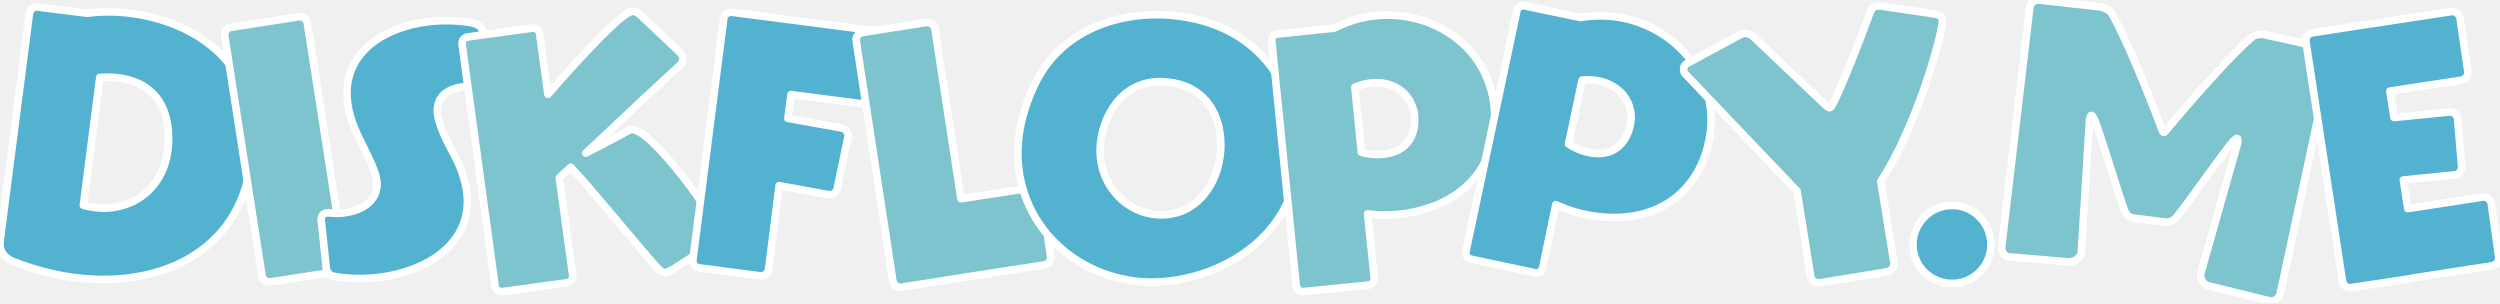
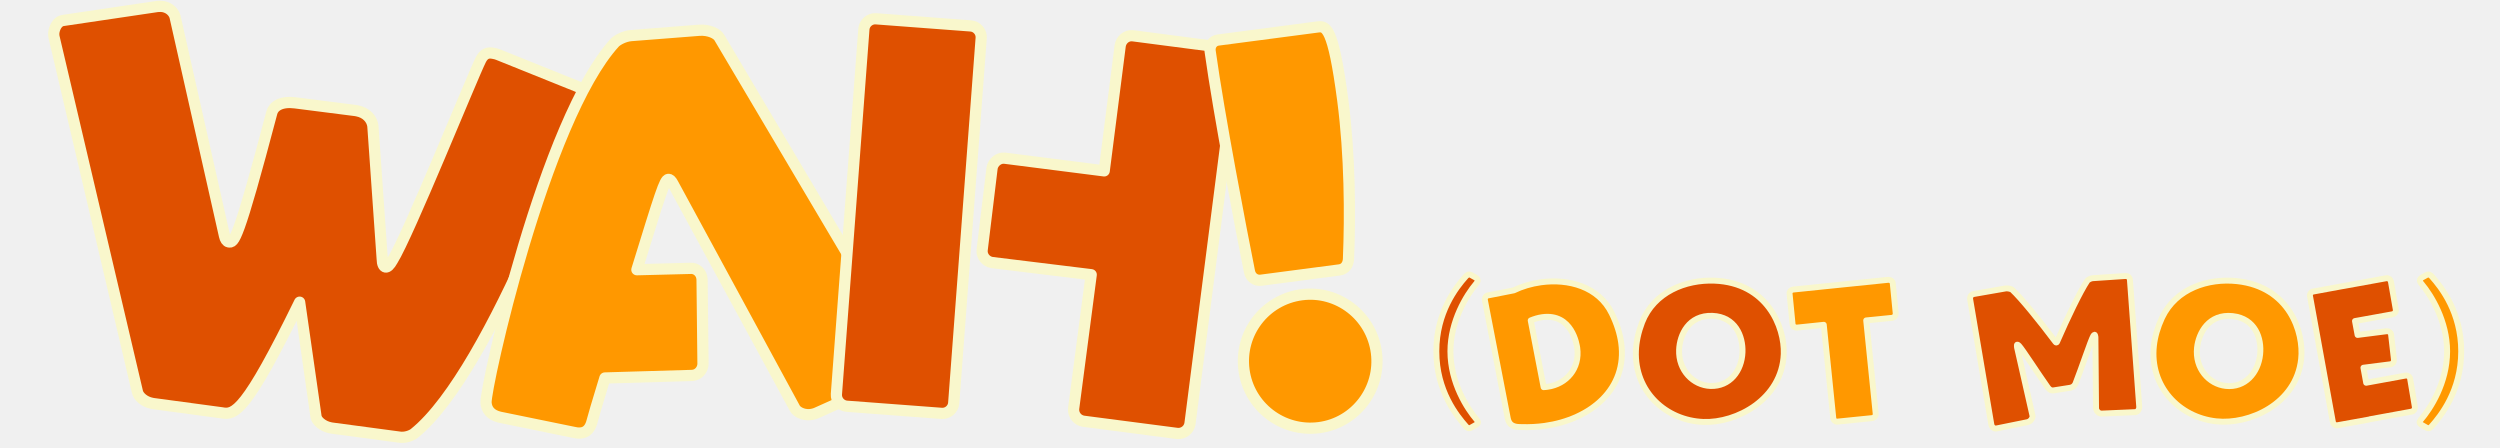
- <svg xmlns="http://www.w3.org/2000/svg" width="100%" height="100%" viewBox="0 0 2797 339" version="1.1" xml:space="preserve" style="fill-rule:evenodd;clip-rule:evenodd;stroke-linejoin:round;stroke-miterlimit:2;">
-   <g id="Artboard1" transform="matrix(1.0925,0,0,0.235401,0,0)">
-     <rect x="0" y="0" width="2560" height="1440" style="fill:none;" />
-     <clipPath id="_clip1">
-       <rect x="0" y="0" width="2560" height="1440" />
-     </clipPath>
-     <g clip-path="url(#_clip1)">
-       <g transform="matrix(0.900331,0.765949,-0.165039,4.17845,-302.854,-1622.91)">
-         <path d="M442.969,579.781C443.665,592.993 450.271,598.556 461.745,601.338C464.179,601.686 466.961,602.033 469.742,602.729C486.084,605.51 502.426,606.901 518.42,606.901C617.167,606.901 703.397,553.008 703.397,454.609C703.397,435.137 699.92,413.58 692.27,390.284C672.451,329.437 610.909,304.055 552.147,304.055C531.633,304.055 511.119,307.184 493.038,313.095L437.406,316.224C432.886,316.224 429.409,320.396 429.409,324.917L442.969,579.781ZM519.811,381.244C527.808,379.158 536.501,377.767 544.846,377.767C609.17,377.767 609.518,446.612 609.518,452.522C609.518,496.68 576.139,525.539 535.805,525.539C533.024,525.539 530.242,525.539 527.461,525.192L519.811,381.244Z" style="fill:rgb(82,178,207);fill-rule:nonzero;stroke:white;stroke-width:8.5px;" />
+ <svg xmlns="http://www.w3.org/2000/svg" width="100%" height="100%" viewBox="0 0 1893 339" version="1.1" xml:space="preserve" style="fill-rule:evenodd;clip-rule:evenodd;stroke-linejoin:round;stroke-miterlimit:2;">
+   <g transform="matrix(1,0,0,1,0,-420.871)">
+     <g id="Artboard2" transform="matrix(0.73917,0,0,0.235401,0,420.871)">
+       <rect x="0" y="0" width="2560" height="1440" style="fill:none;" />
+       <g transform="matrix(1.62833,0,0,5.11304,-84.1879,-2332.06)">
+         <g transform="matrix(0.9823,0.187314,-0.187314,0.9823,115.768,-33.3744)">
+           <path d="M326.769,715.888C330.602,715.888 334.435,713.529 335.909,711.76C377.188,663.11 403.135,488.853 403.135,488.263C403.135,483.545 401.071,479.418 395.764,478.238L343.281,467.918C342.101,467.624 340.922,467.624 339.742,467.624C336.204,467.624 334.14,469.098 332.961,472.931C329.717,484.135 308.783,589.987 302.001,607.383C300.822,610.921 299.643,612.395 298.463,612.395C297.284,612.395 296.104,610.921 295.515,607.972L273.991,526.594C272.516,522.466 268.388,519.222 262.491,519.222L261.607,519.222L223.276,521.581C214.136,522.171 210.303,526.299 210.008,530.427C204.111,614.754 202.047,615.344 198.509,615.344C197.329,615.344 196.15,614.164 195.265,612.1L138.949,482.661C138.064,480.597 135.116,477.648 130.398,477.648C129.219,477.648 128.039,477.943 126.86,478.238L70.249,497.993C67.3,498.878 65.826,502.416 65.826,505.954C65.826,507.134 66.121,508.608 66.711,509.787L159.883,718.836C161.063,721.49 165.191,724.144 170.203,724.144L171.088,724.144L214.431,721.785C222.687,721.785 229.173,718.836 249.518,644.239L273.106,712.939C273.991,715.593 278.413,718.247 283.426,718.247L284.31,718.247L326.769,715.888Z" style="fill:rgb(223,80,0);fill-rule:nonzero;stroke:rgb(249,247,204);stroke-width:7.06px;" />
+         </g>
+         <g transform="matrix(0.996964,-0.077866,0.077866,0.996964,-83.3213,42.4174)">
+           <path d="M650.81,701.735C653.758,700.556 655.233,697.312 655.233,694.364C655.233,692.889 654.643,691.12 654.053,689.941L551.74,481.776C550.561,479.123 545.548,476.174 539.356,476.174L496.603,476.174C492.18,476.174 487.757,478.238 485.988,479.712C437.928,524.53 387.508,690.236 387.508,699.376C387.508,703.799 389.867,707.337 395.469,709.106L440.581,722.08C442.35,722.669 443.825,722.964 445.299,722.964C448.837,722.964 451.196,720.9 452.67,717.362C453.555,714.708 457.683,703.799 463.285,689.646L517.832,692.3L518.422,692.3C522.255,692.3 525.203,689.056 525.498,685.518L529.036,632.74L529.036,632.15C529.036,628.317 526.088,625.074 522.255,625.074L488.642,623.305C507.218,576.423 510.461,568.168 512.82,568.168C513.704,568.168 514.589,569.052 515.473,571.116L580.93,717.952C581.815,720.016 585.353,722.669 590.071,722.669C591.545,722.669 593.314,722.375 594.788,721.785L650.81,701.735Z" style="fill:rgb(255,152,0);fill-rule:nonzero;stroke:rgb(249,247,204);stroke-width:7.06px;" />
+         </g>
+         <g transform="matrix(0.997179,0.0750623,-0.0750623,0.997179,-50.4766,-58.4735)">
+           <path d="M899.664,721.785C903.497,721.785 906.74,718.836 907.035,715.003L919.124,485.02C919.124,481.187 916.175,477.648 912.342,477.648L853.077,474.405L852.488,474.405C848.655,474.405 845.706,477.648 845.411,481.187L841.283,560.502L778.48,557.258L777.89,557.258C774.352,557.258 771.109,560.502 770.814,564.04L768.455,615.639L768.455,616.228C768.455,619.767 771.404,623.01 775.237,623.305L838.04,626.253L833.322,711.17C833.322,715.003 836.271,718.247 840.104,718.541L899.664,721.785ZM750.764,720.311C754.597,720.311 757.841,717.067 757.841,713.234L757.841,482.956C757.841,479.123 754.597,475.879 750.764,475.879L690.909,475.879C687.076,475.879 683.833,479.123 683.833,482.956L683.833,713.234C683.833,717.067 687.076,720.311 690.909,720.311L750.764,720.311Z" style="fill:rgb(223,80,0);fill-rule:nonzero;stroke:rgb(249,247,204);stroke-width:7.06px;" />
+         </g>
+         <g transform="matrix(0.991478,-0.130275,0.130275,0.991478,-201.194,134.945)">
+           <path d="M1022.32,629.497C1025.86,629.497 1028.22,626.843 1028.81,623.305C1033.53,596.178 1038.24,558.732 1038.24,523.94C1038.24,477.059 1033.82,476.174 1028.51,476.174L965.415,476.174C961.877,476.174 959.518,479.123 959.518,482.366C959.813,523.055 964.236,597.063 966.005,623.305C966.3,626.843 968.954,629.497 972.492,629.497L1022.32,629.497ZM996.67,726.208C1019.67,726.208 1038.54,707.337 1038.54,684.044C1038.54,660.751 1019.67,641.88 996.67,641.88C973.376,641.88 954.506,660.751 954.506,684.044C954.506,707.337 973.376,726.208 996.67,726.208Z" style="fill:rgb(255,152,0);fill-rule:nonzero;stroke:rgb(249,247,204);stroke-width:7.06px;" />
+         </g>
      </g>
-       <g transform="matrix(0.904463,-0.652716,0.140641,4.19763,-493.033,-677.805)">
-         <path d="M835.175,598.556C839.695,598.556 843.52,594.732 843.52,590.212L843.52,318.658C843.52,314.138 839.695,310.313 835.175,310.313L758.333,310.313C753.813,310.313 749.989,314.138 749.989,318.658L749.989,590.212C749.989,594.732 753.813,598.556 758.333,598.556L835.175,598.556Z" style="fill:rgb(126,196,207);fill-rule:nonzero;stroke:white;stroke-width:8.5px;" />
-       </g>
-       <g transform="matrix(0.909603,0.474567,-0.102255,4.22148,-417.761,-1667.16)">
-         <path d="M893.589,596.123C894.632,600.643 898.804,604.467 903.324,604.467C906.801,604.815 909.931,604.815 913.408,604.815C973.56,604.815 1042.75,570.74 1042.75,513.022C1042.75,495.637 1036.49,476.166 1021.89,454.609C1005.9,432.008 997.203,415.666 997.203,403.844C997.203,384.026 1018.41,375.681 1041.01,375.681L1043.1,375.681C1045.19,375.681 1050.4,373.595 1050.4,368.031C1050.4,367.336 1050.4,366.293 1050.05,365.25L1037.88,313.79C1035.8,306.488 1028.84,305.098 1015.28,305.098C956.87,305.098 894.284,336.043 894.284,390.98C894.284,408.017 900.543,427.488 914.798,449.045C933.574,478.252 939.833,488.683 939.833,500.157C939.833,522.062 914.103,534.58 890.459,534.58L889.069,534.58C886.982,534.58 881.767,536.318 881.767,541.534C881.767,542.229 881.767,543.272 882.115,543.968L893.589,596.123Z" style="fill:rgb(82,178,207);fill-rule:nonzero;stroke:white;stroke-width:8.5px;" />
-       </g>
-       <g transform="matrix(0.906906,-0.57507,0.12391,4.20897,-550.726,-504.967)">
-         <path d="M1335.86,576.304C1340.73,574.217 1342.12,570.74 1342.12,567.263C1342.12,551.617 1281.97,438.614 1260.41,438.614C1256.93,438.614 1253.81,440.353 1250.33,441.744L1206.17,457.738C1246.5,428.879 1307.7,385.416 1322.3,375.681C1326.13,373.247 1328.21,370.118 1328.21,366.641C1328.21,364.207 1327.17,361.773 1325.08,359.339L1287.53,312.747C1284.4,308.922 1281.62,307.532 1278.84,307.532C1263.19,307.532 1177.31,382.982 1173.14,386.807L1173.14,318.31C1173.14,314.138 1169.66,311.009 1165.84,311.009L1092.82,311.009C1088.65,311.009 1085.52,314.138 1085.52,318.31L1085.52,591.255C1085.52,595.079 1088.65,598.556 1092.82,598.556L1165.84,598.556C1169.66,598.556 1173.14,595.079 1173.14,591.255L1173.14,481.034L1187.39,470.951C1187.39,471.298 1187.74,471.994 1188.09,472.341C1202,490.074 1255.2,577.694 1269.45,597.513C1271.89,600.643 1274.32,602.033 1277.1,602.033C1279.88,602.033 1282.66,600.643 1286.14,599.252L1335.86,576.304Z" style="fill:rgb(126,196,207);fill-rule:nonzero;stroke:white;stroke-width:8.5px;" />
-       </g>
-       <g transform="matrix(0.912779,0.317071,-0.0683193,4.23623,-499.273,-1679.62)">
-         <path d="M1444.69,597.861C1449.21,597.861 1453.04,594.384 1453.39,589.864L1458.25,495.637L1513.88,501.548L1514.58,501.548C1519.1,501.548 1522.93,498.071 1523.27,493.899L1530.92,435.485L1530.92,434.442C1530.92,430.27 1527.79,426.793 1523.27,426.097L1462.43,419.839L1463.82,393.066L1547.27,397.586L1547.96,397.586C1552.48,397.586 1556.31,393.761 1556.31,389.589L1559.78,323.873L1559.78,323.178C1559.78,318.658 1555.96,314.833 1551.79,314.833L1455.82,309.618L1454.43,309.618L1391.15,306.141C1386.28,306.141 1382.45,309.618 1382.45,314.138L1368.2,585.344L1368.2,586.039C1368.2,590.212 1371.68,594.036 1375.85,594.036L1444.69,597.861Z" style="fill:rgb(82,178,207);fill-rule:nonzero;stroke:white;stroke-width:8.5px;" />
-       </g>
-       <g transform="matrix(0.896303,-0.861703,0.185671,4.15976,-621.087,269.662)">
-         <path d="M1761.8,602.729C1766.32,602.729 1769.79,598.904 1770.14,594.732L1774.31,524.496C1774.31,519.976 1770.84,515.804 1765.97,515.456L1684.95,511.284L1695.04,319.353C1695.04,314.486 1691.56,310.661 1687.04,310.313L1615.07,306.836L1614.37,306.836C1609.85,306.836 1606.37,310.313 1606.03,314.486L1591.77,585.692C1591.77,590.559 1595.25,594.384 1599.77,594.732L1672.09,598.209L1673.48,598.209L1761.1,602.729L1761.8,602.729Z" style="fill:rgb(126,196,207);fill-rule:nonzero;stroke:white;stroke-width:8.5px;" />
-       </g>
-       <g transform="matrix(0.906701,0.582018,-0.125407,4.20802,-532.373,-2342.54)">
-         <path d="M2115.41,453.566C2115.41,395.5 2073.68,303.707 1962.42,303.707C1901.22,303.707 1835.16,332.914 1812.56,397.934C1805.26,419.491 1801.78,440.005 1801.78,459.129C1801.78,545.706 1871.32,604.12 1950.6,604.12C2021.18,604.12 2115.41,549.183 2115.41,453.566ZM1962.42,527.278C1926.61,527.278 1893.23,497.376 1893.23,453.218C1893.23,421.577 1910.61,378.462 1961.03,378.462C2009.36,378.462 2027.79,418.796 2027.79,453.218C2027.79,492.508 2003.8,527.278 1962.42,527.278Z" style="fill:rgb(82,178,207);fill-rule:nonzero;stroke:white;stroke-width:8.5px;" />
-       </g>
-       <g transform="matrix(0.904845,-0.641214,0.138162,4.1994,-697.118,258.125)">
-         <path d="M2228.06,601.338C2231.54,601.338 2234.67,598.209 2235.01,594.384L2238.49,522.41C2251.7,526.235 2265.96,528.321 2280.56,528.321C2352.89,528.321 2396.7,483.468 2396.7,419.143C2396.7,352.037 2338.63,304.402 2274.3,304.402C2260.74,304.402 2246.84,306.836 2232.93,311.356L2169.3,308.227L2168.61,308.227C2164.78,308.227 2161.65,311.356 2161.65,314.833L2147.39,589.864C2147.39,594.036 2150.18,597.166 2154.35,597.513L2227.37,601.338L2228.06,601.338ZM2245.79,380.201C2251.36,378.81 2256.92,378.115 2261.79,378.115C2287.52,378.115 2306.99,395.152 2306.99,419.491C2306.99,421.925 2306.99,459.129 2268.74,459.129C2259.35,459.129 2249.62,456.695 2241.97,453.218L2245.79,380.201Z" style="fill:rgb(126,196,207);fill-rule:nonzero;stroke:white;stroke-width:8.5px;" />
-       </g>
-       <g transform="matrix(0.90412,0.662859,-0.142826,4.19604,-608.115,-2888.11)">
-         <path d="M2506.92,601.338C2510.39,601.338 2513.52,598.209 2513.87,594.384L2517.35,522.41C2530.56,526.235 2544.82,528.321 2559.42,528.321C2631.74,528.321 2675.55,483.468 2675.55,419.143C2675.55,352.037 2617.49,304.402 2553.16,304.402C2539.6,304.402 2525.69,306.836 2511.78,311.356L2448.16,308.227L2447.46,308.227C2443.64,308.227 2440.51,311.356 2440.51,314.833L2426.25,589.864C2426.25,594.036 2429.03,597.166 2433.2,597.513L2506.22,601.338L2506.92,601.338ZM2524.65,380.201C2530.21,378.81 2535.78,378.115 2540.64,378.115C2566.37,378.115 2585.85,395.152 2585.85,419.491C2585.85,421.925 2585.85,459.129 2547.6,459.129C2538.21,459.129 2528.47,456.695 2520.83,453.218L2524.65,380.201Z" style="fill:rgb(82,178,207);fill-rule:nonzero;stroke:white;stroke-width:8.5px;" />
-       </g>
-       <g transform="matrix(0.894756,-0.895654,0.192986,4.15258,-746.093,1363.07)">
-         <path d="M2864.35,600.643C2869.22,600.643 2873.39,597.166 2873.74,592.646L2878.61,500.157C2932.5,446.959 2983.96,347.865 2983.96,337.781C2983.96,334.304 2982.22,331.871 2977.7,330.132L2920.33,308.575C2918.25,307.879 2916.86,307.532 2915.12,307.532C2911.64,307.532 2909.21,309.27 2907.12,312.399C2898.43,326.655 2845.58,407.669 2840.36,407.669C2839.32,407.669 2838.28,406.626 2836.88,404.888L2772.91,311.356C2771.52,309.27 2767.69,306.141 2762.48,306.141C2761.43,306.141 2760.04,306.488 2758.65,306.836L2694.33,325.612C2690.85,326.655 2689.11,329.784 2689.11,332.914C2689.11,334.304 2689.46,335.695 2690.16,336.738L2784.73,491.117L2779.51,587.778L2779.51,588.473C2779.51,592.993 2783.34,596.47 2787.86,596.818L2864.35,600.643Z" style="fill:rgb(126,196,207);fill-rule:nonzero;stroke:white;stroke-width:8.5px;" />
-       </g>
-       <g transform="matrix(0.915332,0,0,4.24807,-717.873,-1220.78)">
-         <path d="M3011.78,561.005C3011.78,537.014 2992.31,517.195 2968.32,517.195C2943.98,517.195 2924.5,537.014 2924.5,561.005C2924.5,584.996 2943.98,604.467 2968.32,604.467C2992.31,604.467 3011.78,584.996 3011.78,561.005Z" style="fill:rgb(82,178,207);fill-rule:nonzero;stroke:white;stroke-width:8.5px;" />
-       </g>
-       <g transform="matrix(0.902541,0.707708,-0.15249,4.18871,-632.817,-3479.27)">
-         <path d="M3378.95,601.338C3384.16,601.338 3387.99,596.123 3388.34,591.255L3400.16,321.787L3400.16,321.092C3400.16,317.267 3398.07,312.399 3391.47,312.052L3322.27,308.575L3321.58,308.575C3316.71,308.575 3311.15,311.356 3309.76,313.095C3292.72,333.261 3260.03,384.373 3231.52,433.399C3230.83,434.442 3230.48,435.137 3229.78,435.137C3229.09,435.137 3228.74,434.79 3228.05,433.747C3199.53,384.721 3166.85,333.261 3149.81,313.095C3148.42,311.356 3141.47,308.575 3136.6,308.575L3135.91,308.575L3067.41,312.399C3060.8,313.095 3058.72,318.31 3058.72,322.135L3072.28,591.255C3072.28,596.123 3076.1,601.338 3081.66,601.338L3082.01,601.338L3148.77,595.775C3156.42,595.079 3161.29,587.778 3161.29,583.953L3161.29,583.605L3145.64,435.833L3145.64,433.399C3145.64,431.313 3145.99,429.922 3146.68,429.922C3147.73,429.922 3148.77,430.965 3150.16,432.704C3156.77,441.744 3182.15,493.899 3199.53,525.887C3201.62,530.06 3205.1,535.275 3211.36,535.275L3247.17,533.884C3254.82,533.537 3258.64,528.669 3260.03,525.887C3277.07,493.899 3302.45,439.658 3308.71,430.965C3310.1,429.227 3311.15,428.183 3311.84,428.183C3312.89,428.183 3313.23,429.574 3313.23,432.008L3313.23,433.747L3296.89,583.953L3296.89,584.301C3296.89,588.125 3300.37,595.775 3308.02,596.123L3378.6,601.338L3378.95,601.338Z" style="fill:rgb(126,196,207);fill-rule:nonzero;stroke:white;stroke-width:8.5px;" />
-       </g>
-       <g transform="matrix(0.910865,-0.41918,0.0903206,4.22734,-803.541,271.709)">
-         <path d="M3625.12,594.036C3629.99,593.689 3633.47,589.516 3633.47,584.996L3631.03,524.496C3631.03,520.324 3627.21,516.499 3622.69,516.499L3621.99,516.499L3537.5,521.019L3535.76,488.683L3593.48,488.683C3598.35,488.683 3601.82,484.859 3602.17,479.991L3602.87,426.793L3602.87,426.097C3602.87,421.577 3598.7,418.1 3594.52,418.1L3532.28,418.1L3530.55,388.198L3611.56,384.026C3615.73,383.678 3619.56,379.853 3619.56,375.681L3619.56,374.985L3616.78,314.486C3616.43,310.313 3612.6,306.488 3608.43,306.488L3607.74,306.488L3515.25,311.356L3513.86,311.356L3450.57,314.833C3446.4,314.833 3442.58,318.658 3442.58,322.83L3442.58,323.526L3456.83,594.732C3457.18,598.904 3460.66,602.729 3464.83,602.729L3465.53,602.729L3533.33,599.252C3533.68,599.252 3534.37,598.904 3534.72,598.904L3625.12,594.036Z" style="fill:rgb(82,178,207);fill-rule:nonzero;stroke:white;stroke-width:8.5px;" />
+       <g transform="matrix(1.08899,0,0,3.41949,182.218,-900.313)">
+         <path d="M1220.95,663.011C1221.88,662.394 1222.96,661.778 1222.96,660.544C1222.96,659.928 1222.65,659.157 1221.88,658.232C1212.94,647.902 1197.06,623.541 1197.06,593.784C1197.06,565.415 1212.01,541.055 1221.26,530.108C1222.34,528.874 1222.65,527.949 1222.65,527.024C1222.65,525.945 1221.88,525.174 1220.8,524.403L1216.64,522.09C1216.02,521.782 1215.4,521.474 1214.94,521.474C1213.4,521.474 1212.16,522.553 1211.24,523.632C1202.45,533.5 1183.8,557.089 1183.8,593.784C1183.8,631.096 1203.22,654.84 1211.7,664.399C1212.78,665.632 1213.71,666.095 1214.63,666.095C1215.25,666.095 1215.71,665.941 1216.33,665.632L1220.95,663.011Z" style="fill:rgb(223,80,0);fill-rule:nonzero;stroke:rgb(249,247,204);stroke-width:5.59px;" />
+         <g transform="matrix(0.990492,-0.137573,0.137573,0.990492,-69.4464,184.165)">
+           <path d="M1242.85,649.597C1243.15,655.456 1246.09,657.923 1251.17,659.157C1252.25,659.311 1253.49,659.465 1254.72,659.773C1261.96,661.007 1269.21,661.624 1276.3,661.624C1320.09,661.624 1358.33,637.726 1358.33,594.093C1358.33,585.459 1356.79,575.899 1353.39,565.569C1344.61,538.588 1317.32,527.333 1291.26,527.333C1282.16,527.333 1273.07,528.72 1265.05,531.341L1240.38,532.729C1238.38,532.729 1236.83,534.579 1236.83,536.583L1242.85,649.597ZM1276.92,561.561C1280.47,560.635 1284.32,560.019 1288.02,560.019C1316.55,560.019 1316.7,590.546 1316.7,593.168C1316.7,612.748 1301.9,625.545 1284.01,625.545C1282.78,625.545 1281.55,625.545 1280.31,625.391L1276.92,561.561Z" style="fill:rgb(255,152,0);fill-rule:nonzero;stroke:rgb(249,247,204);stroke-width:5.59px;" />
+         </g>
+         <g transform="matrix(0.999241,0.0389517,-0.0389517,0.999241,24.2226,-55.6835)">
+           <path d="M1510.66,593.63C1510.66,567.882 1492.16,527.178 1442.82,527.178C1415.68,527.178 1386.39,540.13 1376.37,568.961C1373.13,578.52 1371.59,587.617 1371.59,596.097C1371.59,634.488 1402.42,660.39 1437.58,660.39C1468.88,660.39 1510.66,636.03 1510.66,593.63ZM1442.82,626.316C1426.94,626.316 1412.14,613.057 1412.14,593.476C1412.14,579.445 1419.85,560.327 1442.2,560.327C1463.63,560.327 1471.81,578.212 1471.81,593.476C1471.81,610.898 1461.17,626.316 1442.82,626.316Z" style="fill:rgb(223,80,0);fill-rule:nonzero;stroke:rgb(249,247,204);stroke-width:5.59px;" />
+         </g>
+         <g transform="matrix(0.998795,-0.0490748,0.0490748,0.998795,-27.2616,77.677)">
+           <path d="M1590.68,657.769C1592.53,657.615 1594.22,656.073 1594.22,654.069L1594.22,653.915L1589.6,565.723L1613.96,564.49C1616.12,564.336 1617.66,562.486 1617.66,560.481L1616.27,532.266C1616.27,530.108 1614.27,528.566 1612.26,528.566L1551.21,531.804L1522.38,533.346C1520.37,533.5 1518.83,535.042 1518.83,536.892L1518.83,537.2L1520.22,565.723C1520.22,567.728 1522.07,569.27 1524.23,569.27L1549.51,567.882L1554.14,655.919C1554.14,657.769 1555.68,659.465 1557.68,659.465L1557.99,659.465L1590.68,657.769Z" style="fill:rgb(255,152,0);fill-rule:nonzero;stroke:rgb(249,247,204);stroke-width:5.59px;" />
+         </g>
+         <g transform="matrix(0.993146,-0.116878,0.116878,0.993146,-57.3371,210.711)">
+           <path d="M1834.28,659.157C1836.6,659.157 1838.29,656.844 1838.44,654.685L1843.69,535.196L1843.69,534.887C1843.69,533.191 1842.76,531.033 1839.83,530.879L1809.15,529.337L1808.84,529.337C1806.68,529.337 1804.22,530.57 1803.6,531.341C1796.05,540.284 1781.55,562.948 1768.91,584.688C1768.6,585.15 1768.45,585.459 1768.14,585.459C1767.83,585.459 1767.68,585.304 1767.37,584.842C1754.73,563.102 1740.23,540.284 1732.68,531.341C1732.06,530.57 1728.98,529.337 1726.82,529.337L1726.51,529.337L1696.14,531.033C1693.21,531.341 1692.28,533.654 1692.28,535.35L1698.3,654.685C1698.3,656.844 1699.99,659.157 1702.46,659.157L1702.61,659.157L1732.22,656.69C1735.61,656.381 1737.77,653.144 1737.77,651.448L1737.77,651.293L1730.83,585.767L1730.83,584.688C1730.83,583.763 1730.98,583.146 1731.29,583.146C1731.75,583.146 1732.22,583.608 1732.83,584.379C1735.76,588.388 1747.02,611.515 1754.73,625.7C1755.65,627.55 1757.19,629.862 1759.97,629.862L1775.85,629.246C1779.24,629.092 1780.94,626.933 1781.55,625.7C1789.11,611.515 1800.36,587.463 1803.14,583.608C1803.76,582.837 1804.22,582.375 1804.53,582.375C1804.99,582.375 1805.14,582.992 1805.14,584.071L1805.14,584.842L1797.9,651.448L1797.9,651.602C1797.9,653.298 1799.44,656.69 1802.83,656.844L1834.13,659.157L1834.28,659.157Z" style="fill:rgb(223,80,0);fill-rule:nonzero;stroke:rgb(249,247,204);stroke-width:5.59px;" />
+         </g>
+         <g transform="matrix(0.994193,0.107609,-0.107609,0.994193,75.0929,-204.041)">
+           <path d="M1997.71,593.63C1997.71,567.882 1979.21,527.178 1929.87,527.178C1902.74,527.178 1873.44,540.13 1863.42,568.961C1860.18,578.52 1858.64,587.617 1858.64,596.097C1858.64,634.488 1889.48,660.39 1924.63,660.39C1955.93,660.39 1997.71,636.03 1997.71,593.63ZM1929.87,626.316C1913.99,626.316 1899.19,613.057 1899.19,593.476C1899.19,579.445 1906.9,560.327 1929.26,560.327C1950.69,560.327 1958.86,578.212 1958.86,593.476C1958.86,610.898 1948.22,626.316 1929.87,626.316Z" style="fill:rgb(255,152,0);fill-rule:nonzero;stroke:rgb(249,247,204);stroke-width:5.59px;" />
+         </g>
+         <g transform="matrix(0.99192,-0.126865,0.126865,0.99192,-58.7652,265.507)">
+           <path d="M2093.61,655.919C2095.77,655.765 2097.31,653.915 2097.31,651.91L2096.24,625.083C2096.24,623.233 2094.54,621.537 2092.53,621.537L2092.23,621.537L2054.76,623.541L2053.99,609.202L2079.58,609.202C2081.74,609.202 2083.28,607.506 2083.44,605.348L2083.75,581.758L2083.75,581.45C2083.75,579.445 2081.9,577.904 2080.05,577.904L2052.45,577.904L2051.68,564.644L2087.6,562.794C2089.45,562.64 2091.15,560.944 2091.15,559.094L2091.15,558.785L2089.91,531.958C2089.76,530.108 2088.06,528.412 2086.21,528.412L2085.91,528.412L2044.89,530.57L2044.28,530.57L2016.22,532.112C2014.37,532.112 2012.67,533.808 2012.67,535.658L2012.67,535.967L2018.99,656.227C2019.14,658.077 2020.69,659.773 2022.54,659.773L2022.85,659.773L2052.91,658.232C2053.06,658.232 2053.37,658.077 2053.53,658.077L2093.61,655.919Z" style="fill:rgb(223,80,0);fill-rule:nonzero;stroke:rgb(249,247,204);stroke-width:5.59px;" />
+         </g>
+         <path d="M2115.35,665.632C2115.97,665.941 2116.43,666.095 2117.05,666.095C2117.97,666.095 2118.9,665.632 2119.98,664.399C2128.46,654.84 2147.89,631.096 2147.89,593.784C2147.89,557.089 2129.23,533.5 2120.44,523.632C2119.52,522.553 2118.28,521.474 2116.74,521.474C2116.28,521.474 2115.66,521.782 2115.05,522.09L2110.88,524.403C2109.8,525.174 2109.03,525.945 2109.03,527.024C2109.03,527.949 2109.34,528.874 2110.42,530.108C2119.67,541.055 2134.63,565.415 2134.63,593.784C2134.63,623.541 2118.74,647.902 2109.8,658.232C2109.03,659.157 2108.72,659.928 2108.72,660.544C2108.72,661.778 2109.8,662.394 2110.73,663.011L2115.35,665.632Z" style="fill:rgb(255,152,0);fill-rule:nonzero;stroke:rgb(249,247,204);stroke-width:5.59px;" />
      </g>
    </g>
  </g>
</svg>
